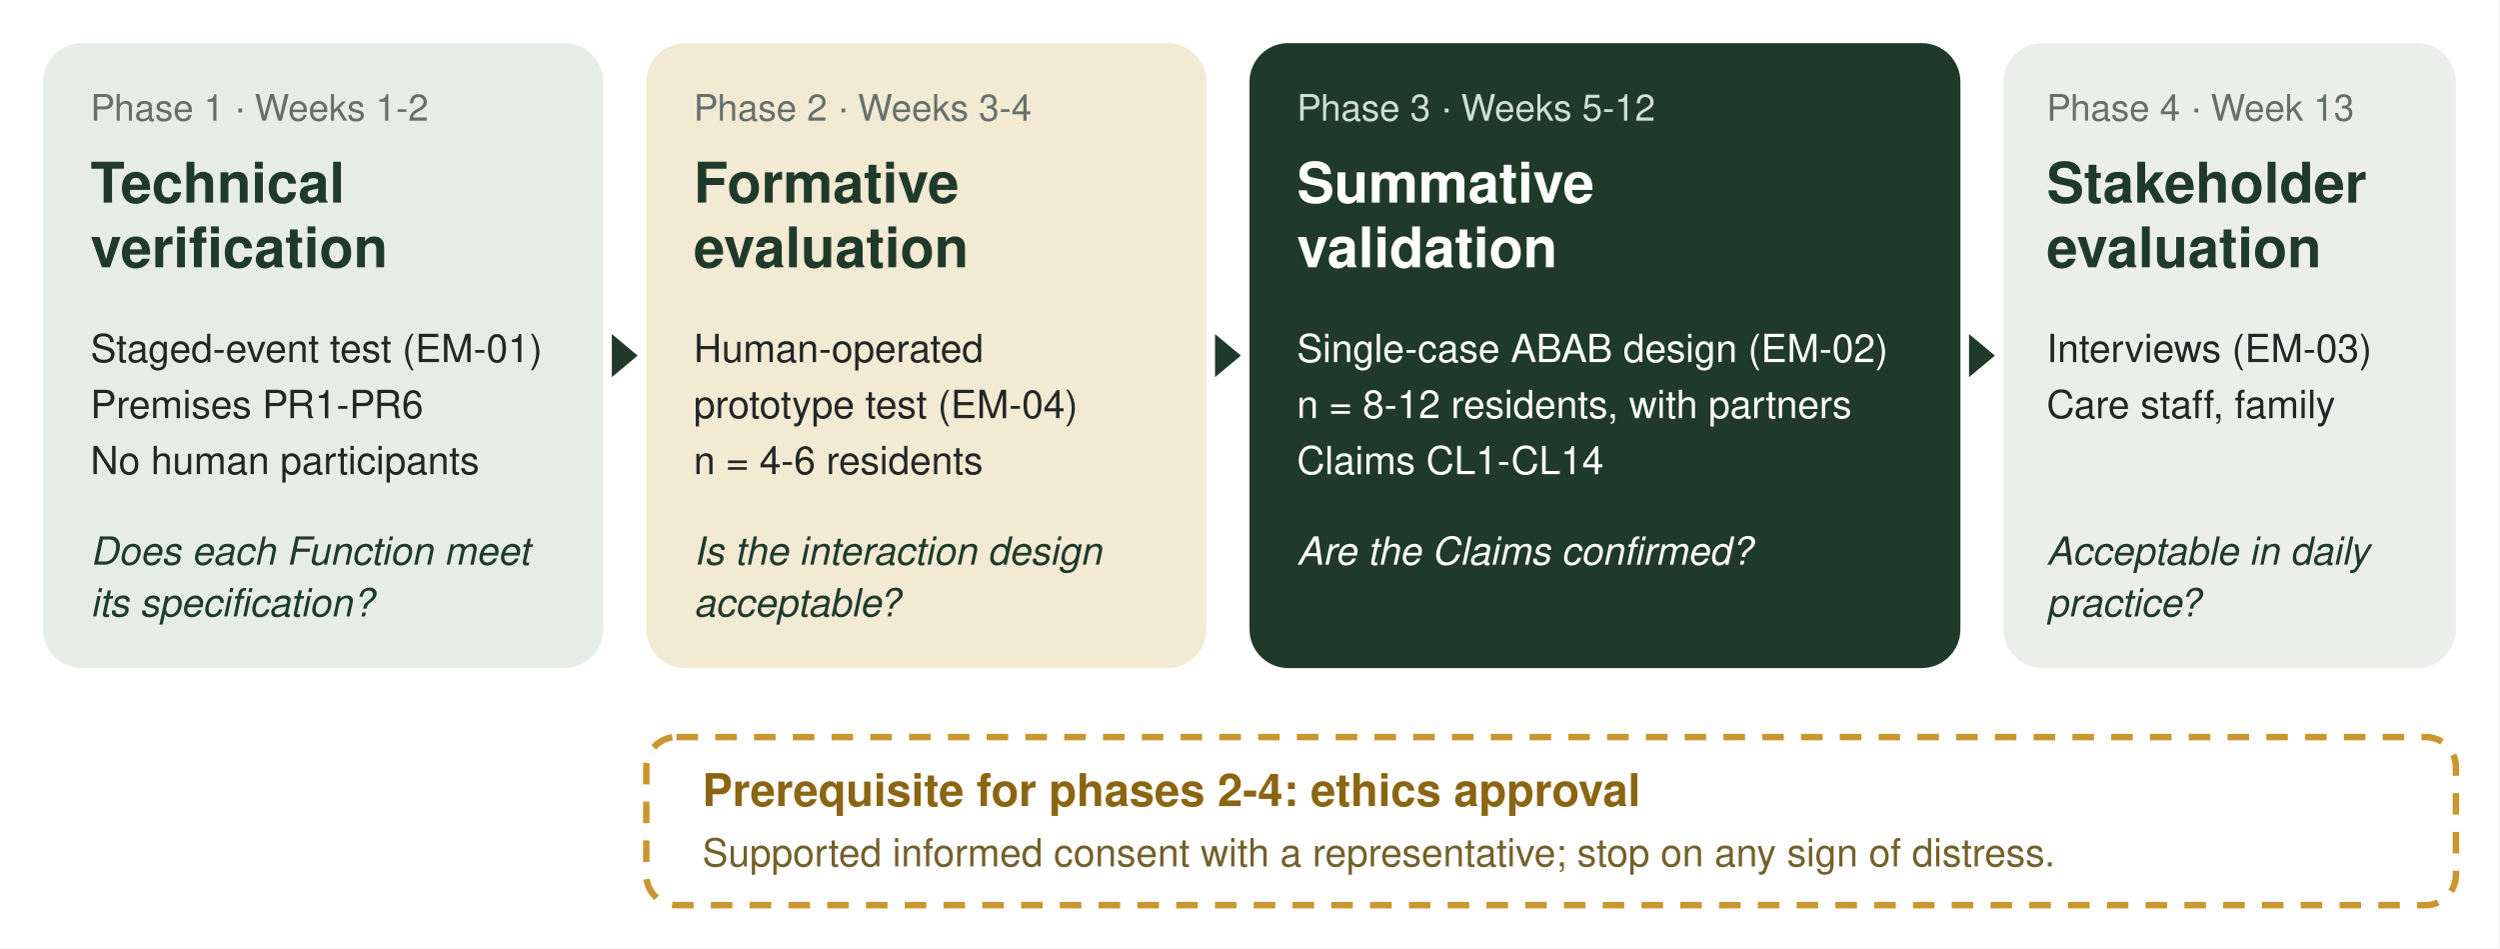
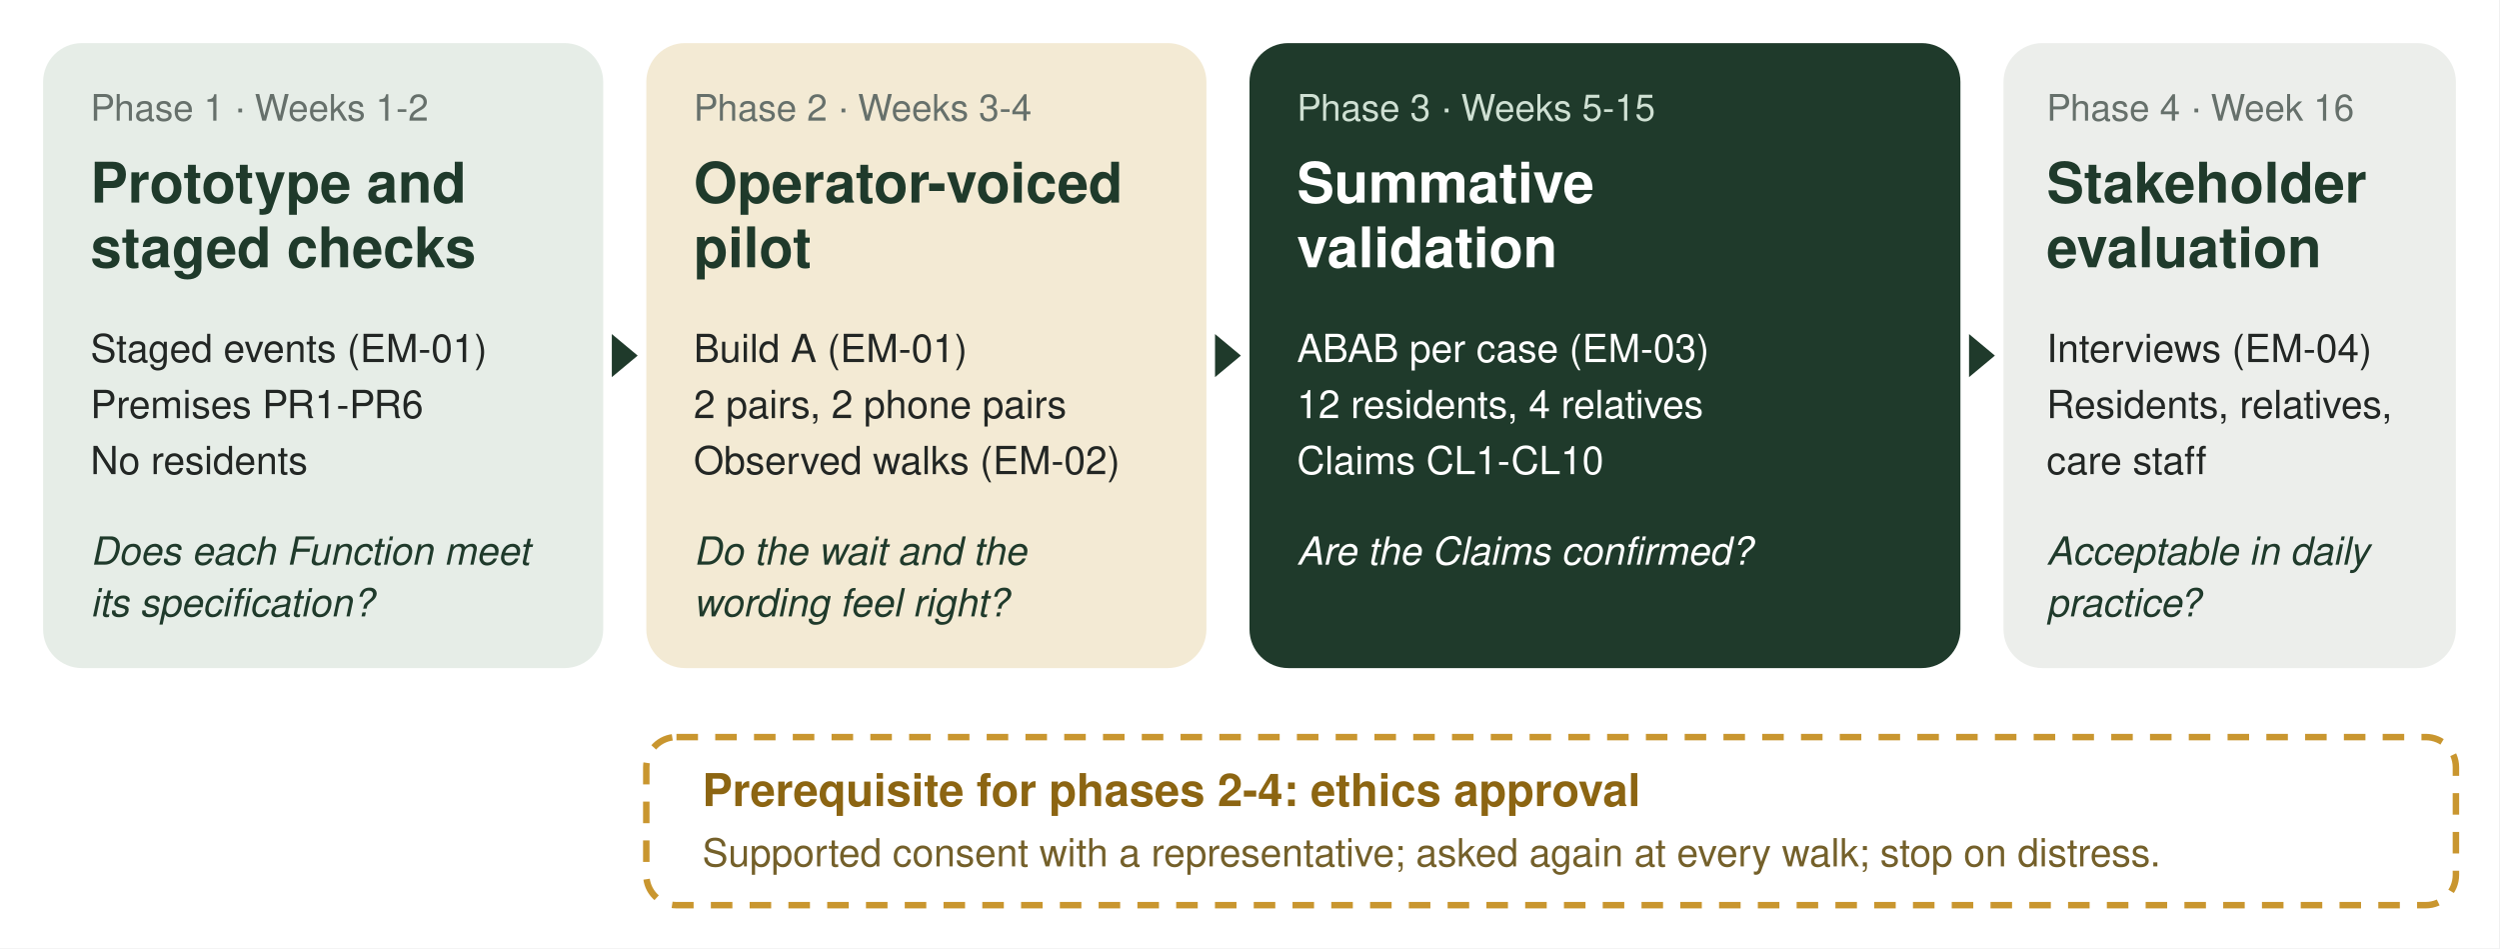
<svg xmlns="http://www.w3.org/2000/svg" viewBox="0 0 1160 440" font-family="Segoe UI, Helvetica, Arial, sans-serif">
  <rect width="1160" height="440" fill="#ffffff" />
  <rect x="20" y="20" width="260" height="290" rx="18" fill="#e6ede7" />
  <text x="42" y="56" font-size="17" fill="#66706b">Phase 1 · Weeks 1-2</text>
-   <text x="42" y="94" font-size="26" font-weight="600" fill="#1f3a2b">Technical</text>
-   <text x="42" y="124" font-size="26" font-weight="600" fill="#1f3a2b">verification</text>
-   <text x="42" y="168" font-size="18" fill="#222624">Staged-event test (EM-01)</text>
+   <text x="42" y="94" font-size="26" font-weight="600" fill="#1f3a2b">Prototype and</text>
+   <text x="42" y="124" font-size="26" font-weight="600" fill="#1f3a2b">staged checks</text>
+   <text x="42" y="168" font-size="18" fill="#222624">Staged events (EM-01)</text>
  <text x="42" y="194" font-size="18" fill="#222624">Premises PR1-PR6</text>
-   <text x="42" y="220" font-size="18" fill="#222624">No human participants</text>
+   <text x="42" y="220" font-size="18" fill="#222624">No residents</text>
  <text x="42" y="262" font-size="18" font-style="italic" fill="#1f3a2b">Does each Function meet</text>
  <text x="42" y="286" font-size="18" font-style="italic" fill="#1f3a2b">its specification?</text>
  <polygon points="284,155 296,165 284,175" fill="#1f3a2b" />
  <rect x="300" y="20" width="260" height="290" rx="18" fill="#f3ead4" />
  <text x="322" y="56" font-size="17" fill="#66706b">Phase 2 · Weeks 3-4</text>
-   <text x="322" y="94" font-size="26" font-weight="600" fill="#1f3a2b">Formative</text>
-   <text x="322" y="124" font-size="26" font-weight="600" fill="#1f3a2b">evaluation</text>
-   <text x="322" y="168" font-size="18" fill="#222624">Human-operated</text>
-   <text x="322" y="194" font-size="18" fill="#222624">prototype test (EM-04)</text>
-   <text x="322" y="220" font-size="18" fill="#222624">n = 4-6 residents</text>
-   <text x="322" y="262" font-size="18" font-style="italic" fill="#1f3a2b">Is the interaction design</text>
-   <text x="322" y="286" font-size="18" font-style="italic" fill="#1f3a2b">acceptable?</text>
+   <text x="322" y="94" font-size="26" font-weight="600" fill="#1f3a2b">Operator-voiced</text>
+   <text x="322" y="124" font-size="26" font-weight="600" fill="#1f3a2b">pilot</text>
+   <text x="322" y="168" font-size="18" fill="#222624">Build A (EM-01)</text>
+   <text x="322" y="194" font-size="18" fill="#222624">2 pairs, 2 phone pairs</text>
+   <text x="322" y="220" font-size="18" fill="#222624">Observed walks (EM-02)</text>
+   <text x="322" y="262" font-size="18" font-style="italic" fill="#1f3a2b">Do the wait and the</text>
+   <text x="322" y="286" font-size="18" font-style="italic" fill="#1f3a2b">wording feel right?</text>
  <polygon points="564,155 576,165 564,175" fill="#1f3a2b" />
  <rect x="580" y="20" width="330" height="290" rx="18" fill="#1f3a2b" />
-   <text x="602" y="56" font-size="17" fill="#cfe0d3">Phase 3 · Weeks 5-12</text>
+   <text x="602" y="56" font-size="17" fill="#cfe0d3">Phase 3 · Weeks 5-15</text>
  <text x="602" y="94" font-size="26" font-weight="600" fill="#ffffff">Summative</text>
  <text x="602" y="124" font-size="26" font-weight="600" fill="#ffffff">validation</text>
-   <text x="602" y="168" font-size="18" fill="#ffffff">Single-case ABAB design (EM-02)</text>
-   <text x="602" y="194" font-size="18" fill="#ffffff">n = 8-12 residents, with partners</text>
-   <text x="602" y="220" font-size="18" fill="#ffffff">Claims CL1-CL14</text>
+   <text x="602" y="168" font-size="18" fill="#ffffff">ABAB per case (EM-03)</text>
+   <text x="602" y="194" font-size="18" fill="#ffffff">12 residents, 4 relatives</text>
+   <text x="602" y="220" font-size="18" fill="#ffffff">Claims CL1-CL10</text>
  <text x="602" y="262" font-size="18" font-style="italic" fill="#ffffff">Are the Claims confirmed?</text>
  <polygon points="914,155 926,165 914,175" fill="#1f3a2b" />
  <rect x="930" y="20" width="210" height="290" rx="18" fill="#eceeeb" />
-   <text x="950" y="56" font-size="17" fill="#66706b">Phase 4 · Week 13</text>
+   <text x="950" y="56" font-size="17" fill="#66706b">Phase 4 · Week 16</text>
  <text x="950" y="94" font-size="26" font-weight="600" fill="#1f3a2b">Stakeholder</text>
  <text x="950" y="124" font-size="26" font-weight="600" fill="#1f3a2b">evaluation</text>
-   <text x="950" y="168" font-size="18" fill="#222624">Interviews (EM-03)</text>
-   <text x="950" y="194" font-size="18" fill="#222624">Care staff, family</text>
+   <text x="950" y="168" font-size="18" fill="#222624">Interviews (EM-04)</text>
+   <text x="950" y="194" font-size="18" fill="#222624">Residents, relatives,</text>
+   <text x="950" y="220" font-size="18" fill="#222624">care staff</text>
  <text x="950" y="262" font-size="18" font-style="italic" fill="#1f3a2b">Acceptable in daily</text>
  <text x="950" y="286" font-size="18" font-style="italic" fill="#1f3a2b">practice?</text>
  <rect x="300" y="342" width="840" height="78" rx="14" fill="none" stroke="#c9962f" stroke-width="3" stroke-dasharray="10 8" />
  <text x="326" y="374" font-size="21" font-weight="600" fill="#8c6512">Prerequisite for phases 2-4: ethics approval</text>
-   <text x="326" y="402" font-size="18" fill="#74602a">Supported informed consent with a representative; stop on any sign of distress.</text>
+   <text x="326" y="402" font-size="18" fill="#74602a">Supported consent with a representative; asked again at every walk; stop on distress.</text>
</svg>
